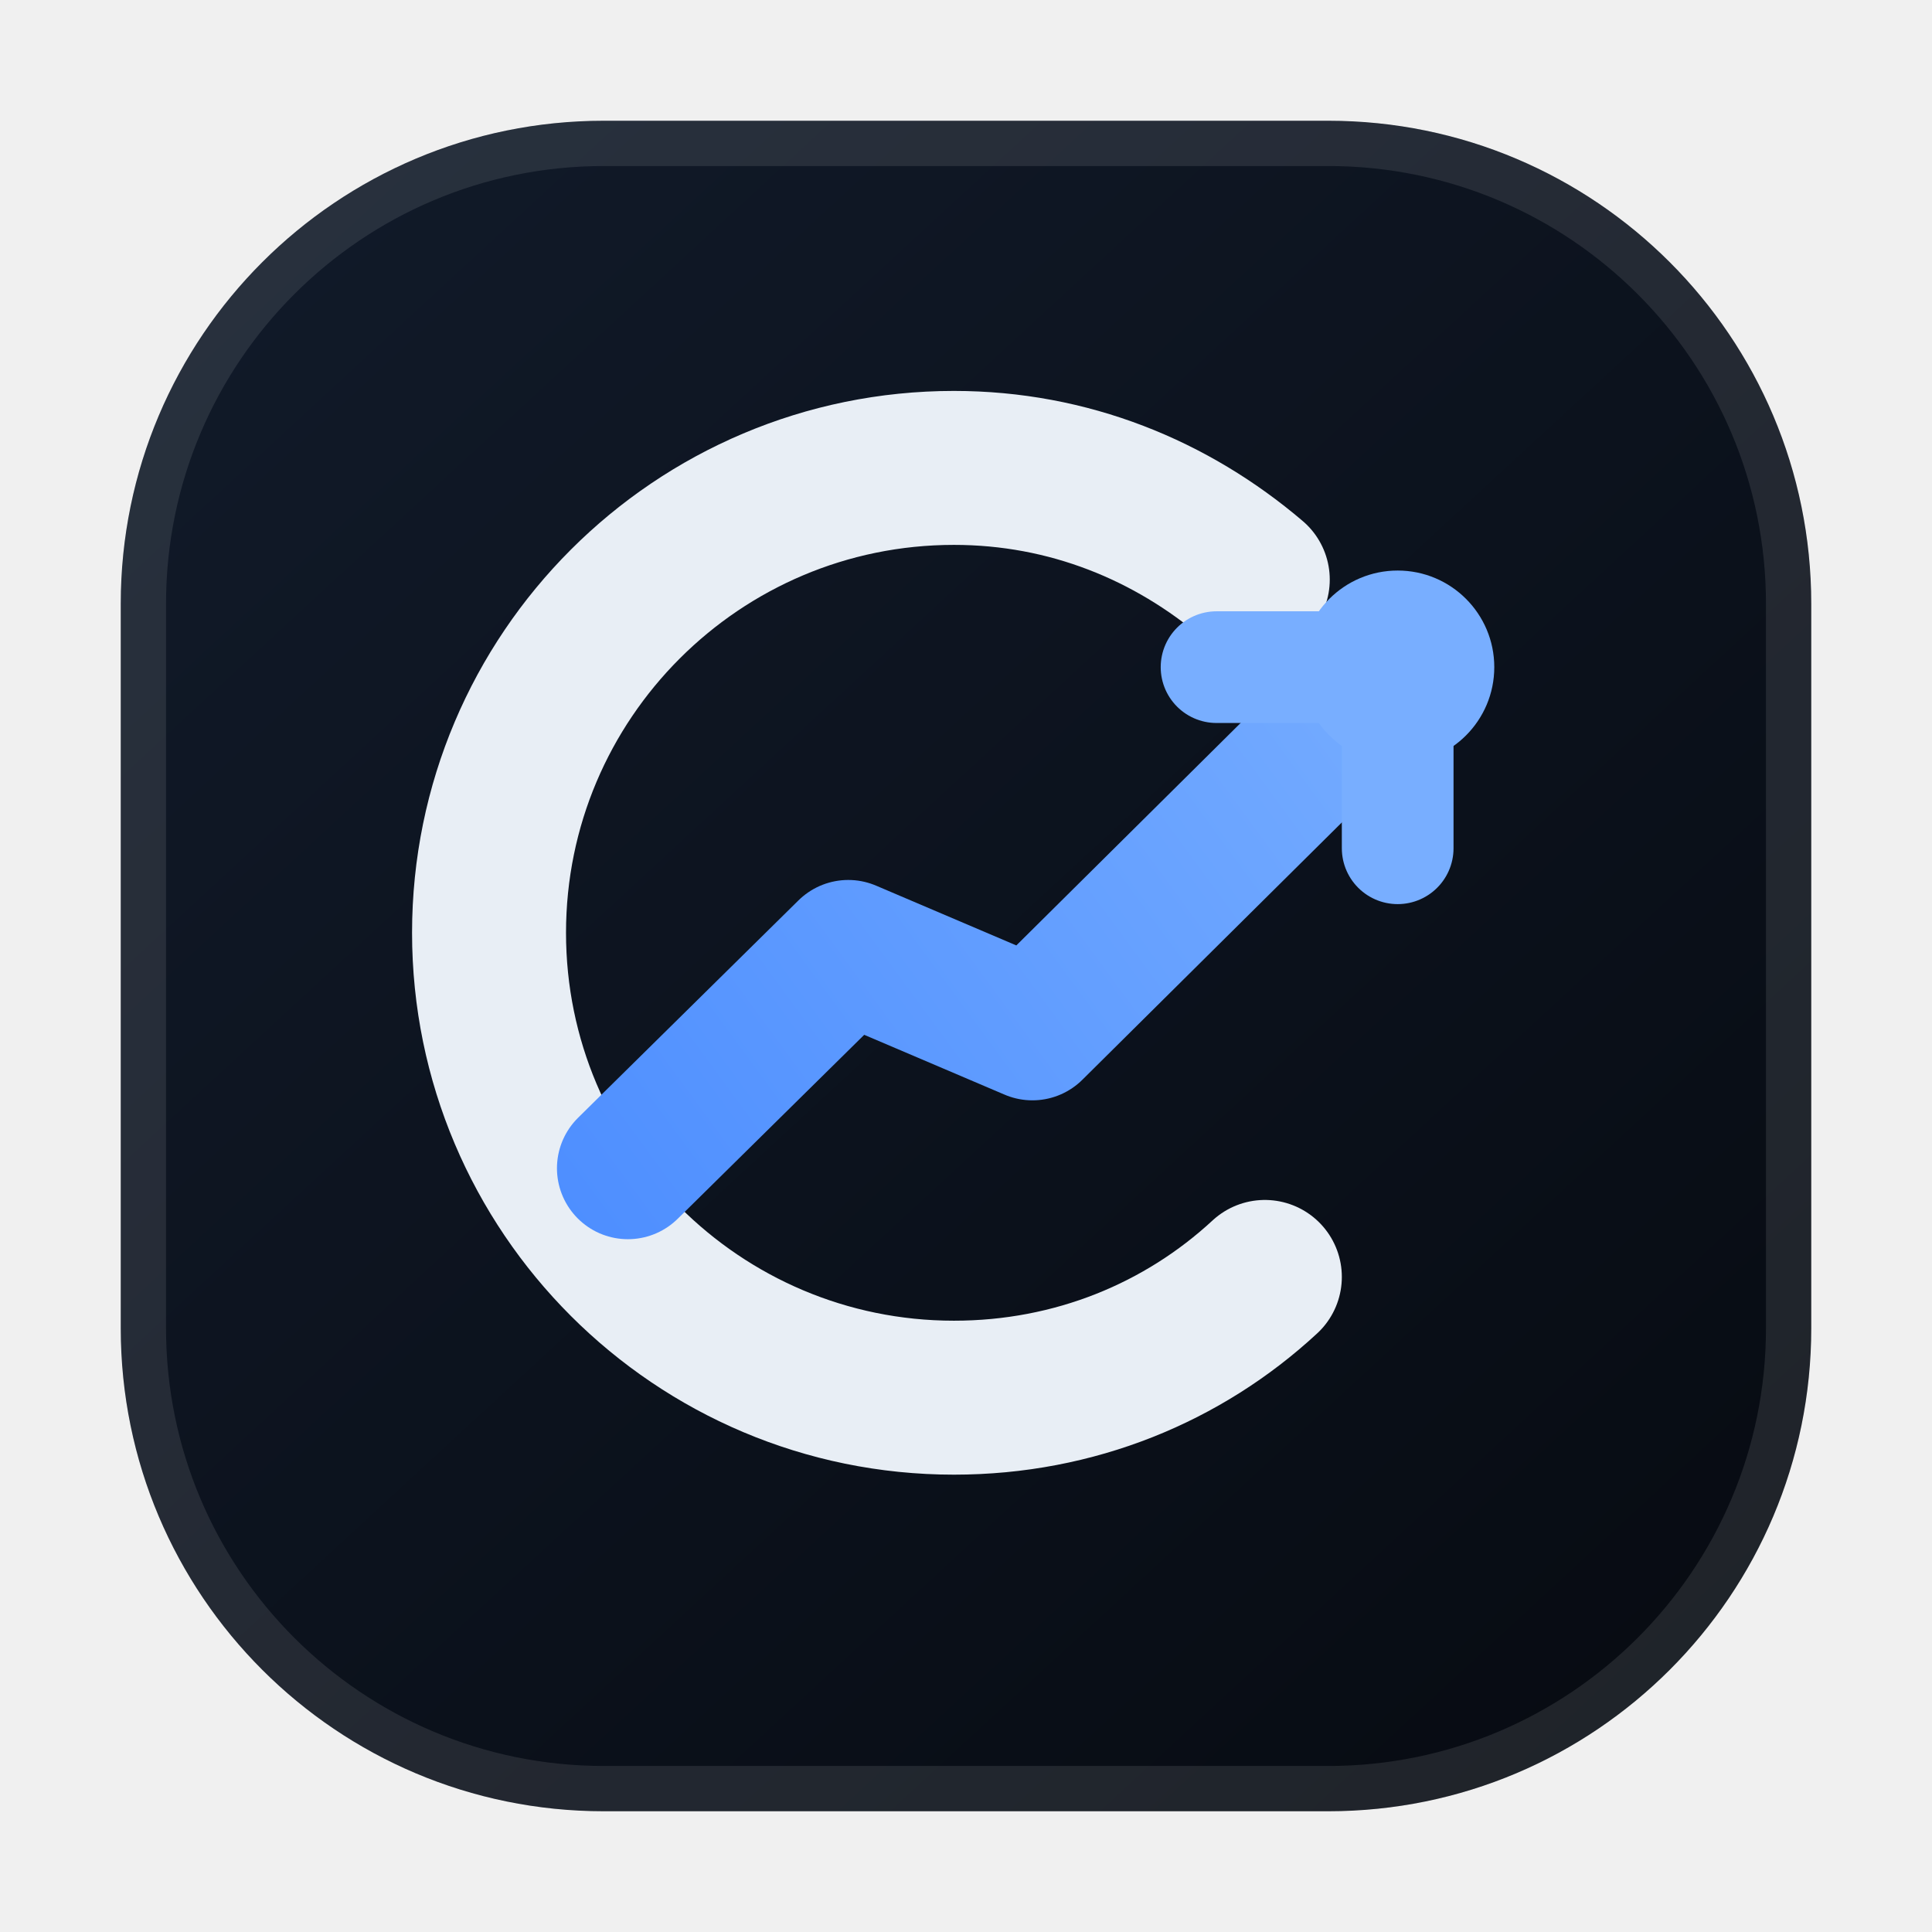
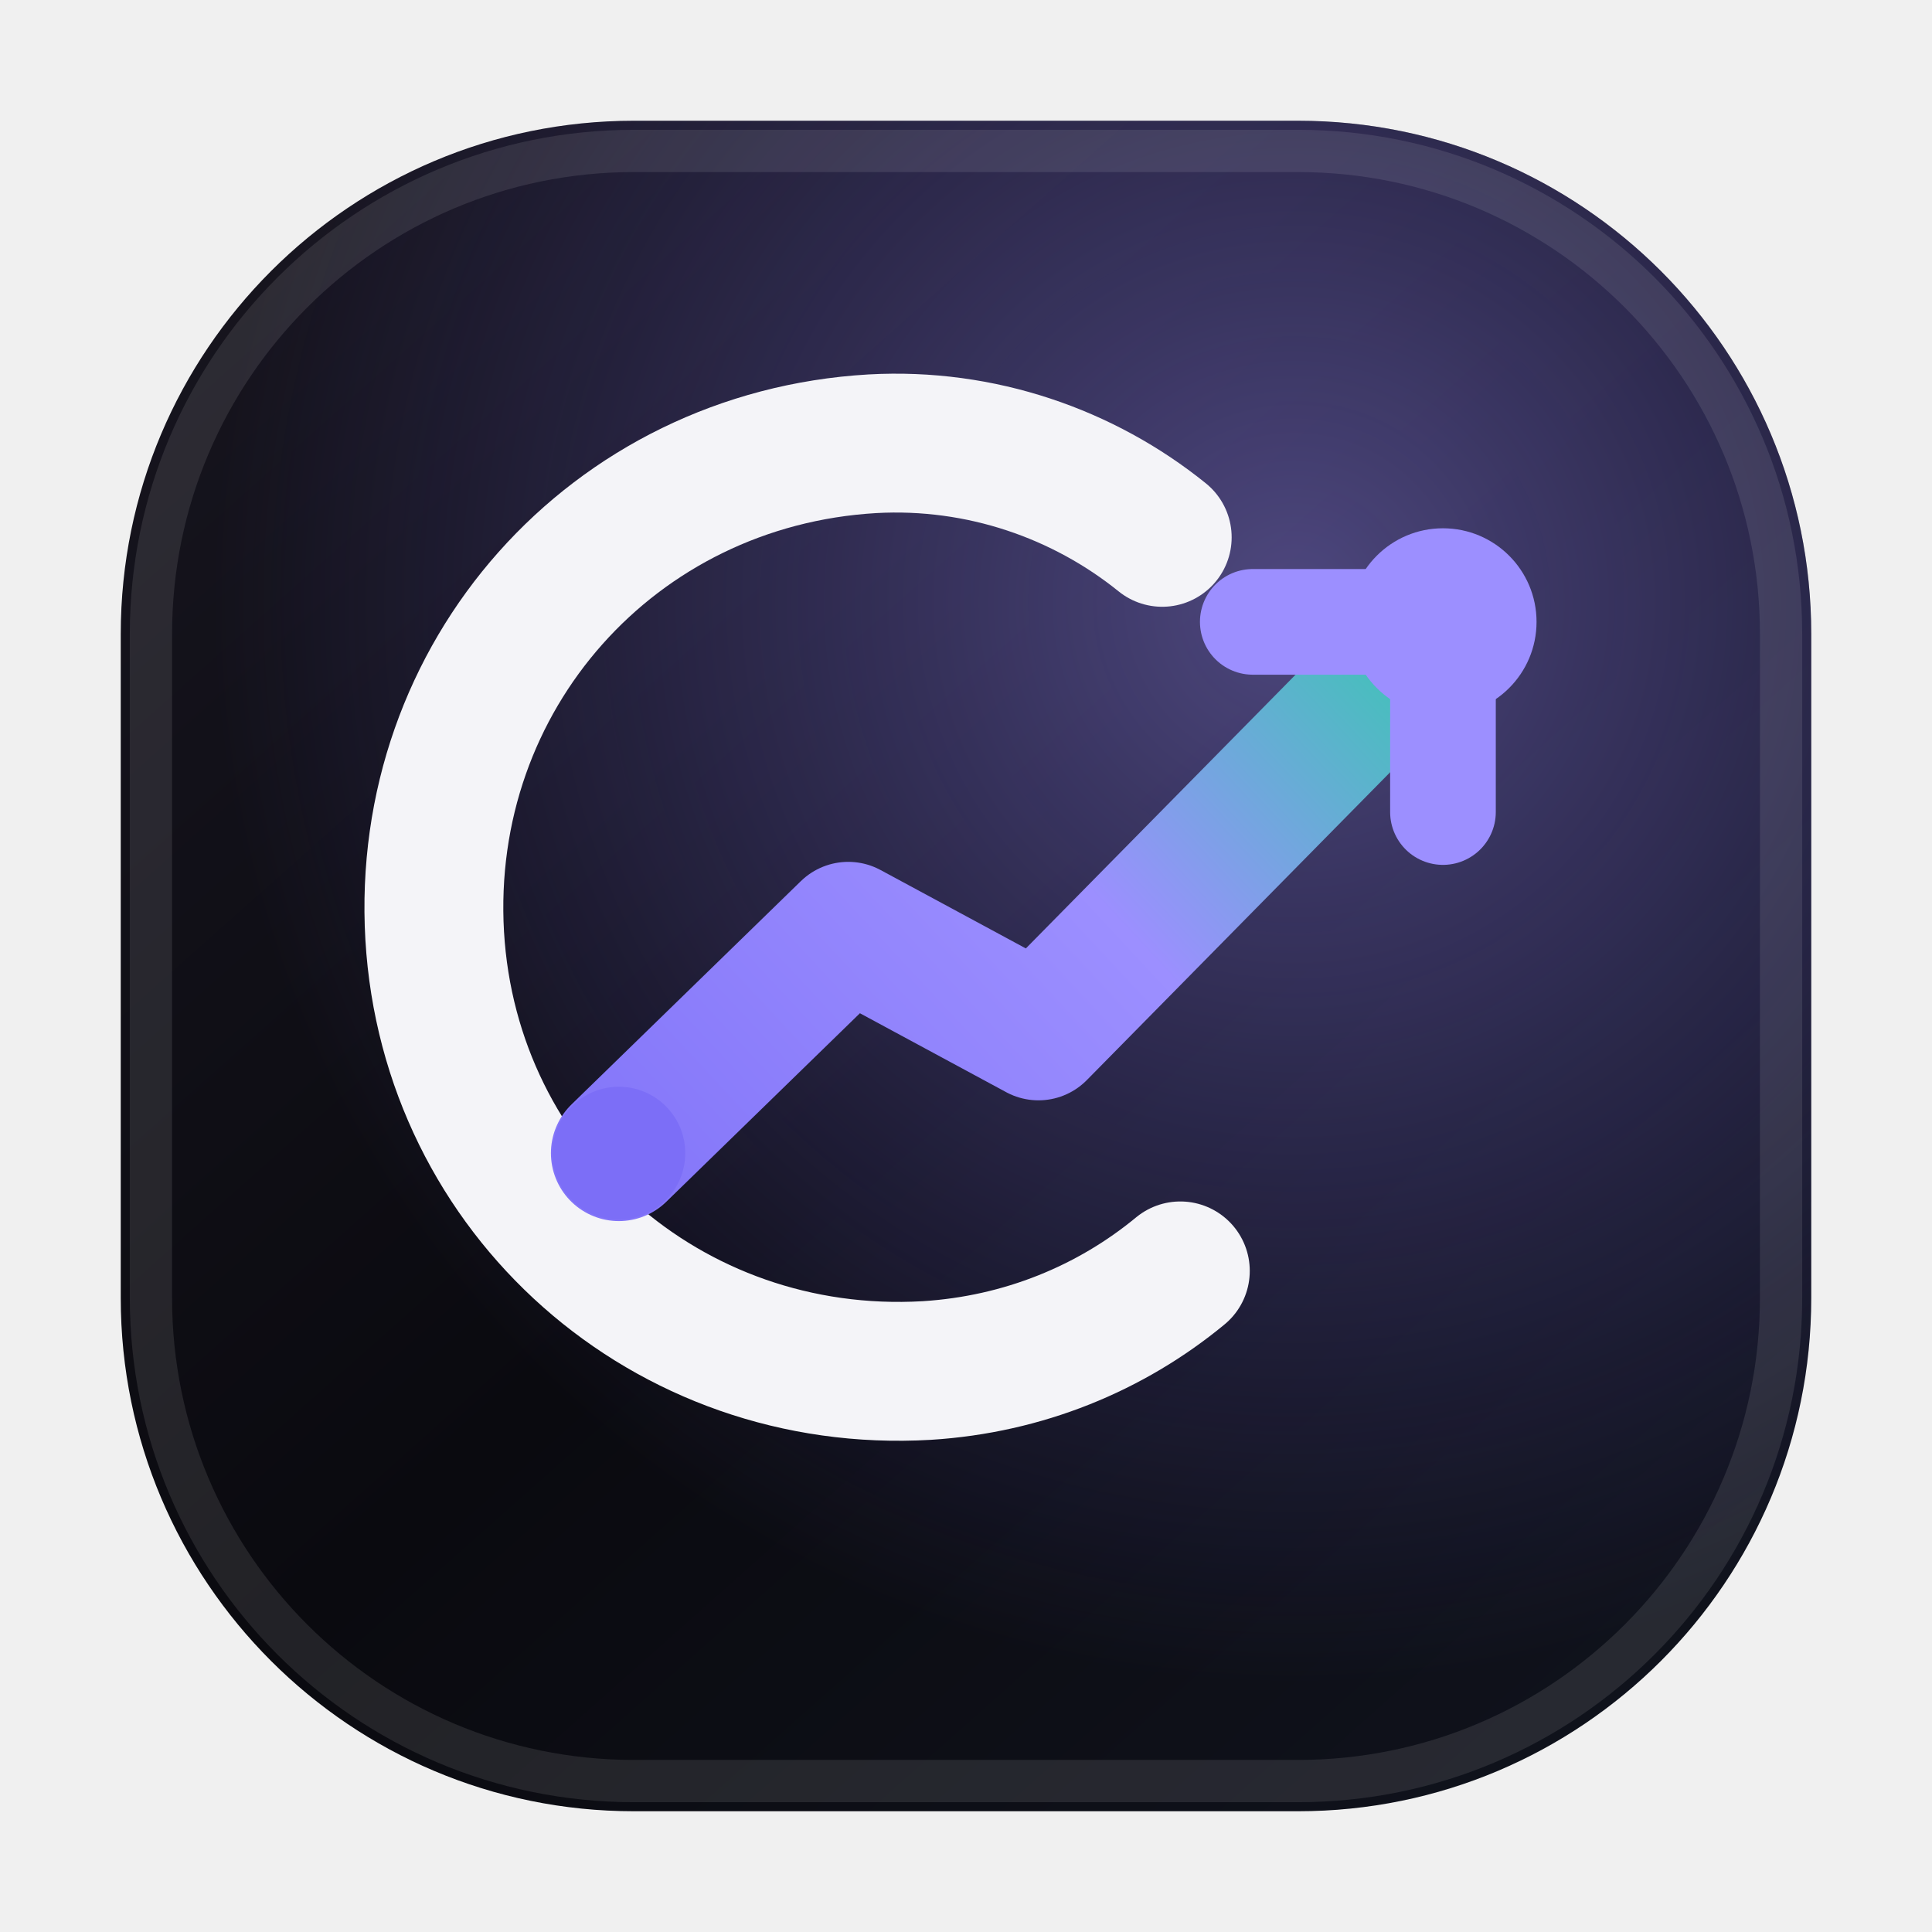
<svg xmlns="http://www.w3.org/2000/svg" width="64" height="64" viewBox="0 0 64 64" fill="none" role="img" aria-label="Cote Juros">
  <defs>
-     <linearGradient id="cjFavV3Bg" x1="8" y1="6" x2="56" y2="58" gradientUnits="userSpaceOnUse">
-       <stop stop-color="#111A29" />
-       <stop offset="1" stop-color="#070B12" />
+     <linearGradient id="cjFavBg" x1="8" y1="5" x2="56" y2="59" gradientUnits="userSpaceOnUse">
+       <stop stop-color="#17151F" />
+       <stop offset="0.52" stop-color="#0A0A0F" />
+       <stop offset="1" stop-color="#10131D" />
    </linearGradient>
-     <linearGradient id="cjFavV3Accent" x1="18" y1="42" x2="48" y2="20" gradientUnits="userSpaceOnUse">
-       <stop stop-color="#4C8DFF" />
-       <stop offset="1" stop-color="#78AEFF" />
+     <linearGradient id="cjFavAccent" x1="18" y1="45" x2="48" y2="17" gradientUnits="userSpaceOnUse">
+       <stop stop-color="#7C6EF7" />
+       <stop offset="0.58" stop-color="#9C8FFF" />
+       <stop offset="1" stop-color="#22D3A0" />
    </linearGradient>
+     <radialGradient id="cjFavGlow" cx="0" cy="0" r="1" gradientUnits="userSpaceOnUse" gradientTransform="translate(43 20) rotate(132) scale(36)">
+       <stop stop-color="#9C8FFF" stop-opacity="0.46" />
+       <stop offset="1" stop-color="#7C6EF7" stop-opacity="0" />
+     </radialGradient>
  </defs>
-   <rect x="4" y="4" width="56" height="56" rx="16" fill="url(#cjFavV3Bg)" />
-   <rect x="4.75" y="4.75" width="54.5" height="54.5" rx="15.25" stroke="white" stroke-opacity="0.1" stroke-width="1.5" />
-   <path d="M41.5 19.2C38.8 16.9 35.4 15.5 31.6 15.5C23.1 15.5 16.2 22.4 16.2 30.9C16.2 39.4 23.1 46.3 31.6 46.3C35.6 46.3 39.2 44.8 41.9 42.3" stroke="#E8EEF5" stroke-width="5.1" stroke-linecap="round" />
-   <path d="M20.8 38.7L28.1 31.5L34.2 34.1L46.3 22.1" stroke="url(#cjFavV3Accent)" stroke-width="4.7" stroke-linecap="round" stroke-linejoin="round" />
-   <path d="M40.3 22.1H46.3V28.1" stroke="#78AEFF" stroke-width="3.7" stroke-linecap="round" stroke-linejoin="round" />
-   <circle cx="46.3" cy="22.1" r="3.2" fill="#78AEFF" />
+   <rect x="4" y="4" width="56" height="56" rx="17" fill="url(#cjFavBg)" />
+   <rect x="4" y="4" width="56" height="56" rx="17" fill="url(#cjFavGlow)" />
+   <rect x="5" y="5" width="54" height="54" rx="16" stroke="#FFFFFF" stroke-opacity="0.1" stroke-width="1.4" />
+   <path d="M38.5 17.8C35.9 15.7 32.5 14.5 28.9 14.7C20.3 15.2 13.9 22.4 14.4 31C14.9 39.5 22.1 45.9 30.7 45.4C33.9 45.2 36.8 44 39.1 42.1" stroke="#F4F4F8" stroke-width="4.6" stroke-linecap="round" />
+   <path d="M20.5 38.2L28.1 30.8L34.4 34.2L47.8 20.6" stroke="url(#cjFavAccent)" stroke-width="4.5" stroke-linecap="round" stroke-linejoin="round" />
+   <path d="M41.5 20.6H47.8V26.9" stroke="#9C8FFF" stroke-width="3.5" stroke-linecap="round" stroke-linejoin="round" />
+   <circle cx="47.8" cy="20.6" r="3.1" fill="#9C8FFF" />
+   <circle cx="20.5" cy="38.2" r="2.2" fill="#7C6EF7" />
</svg>
